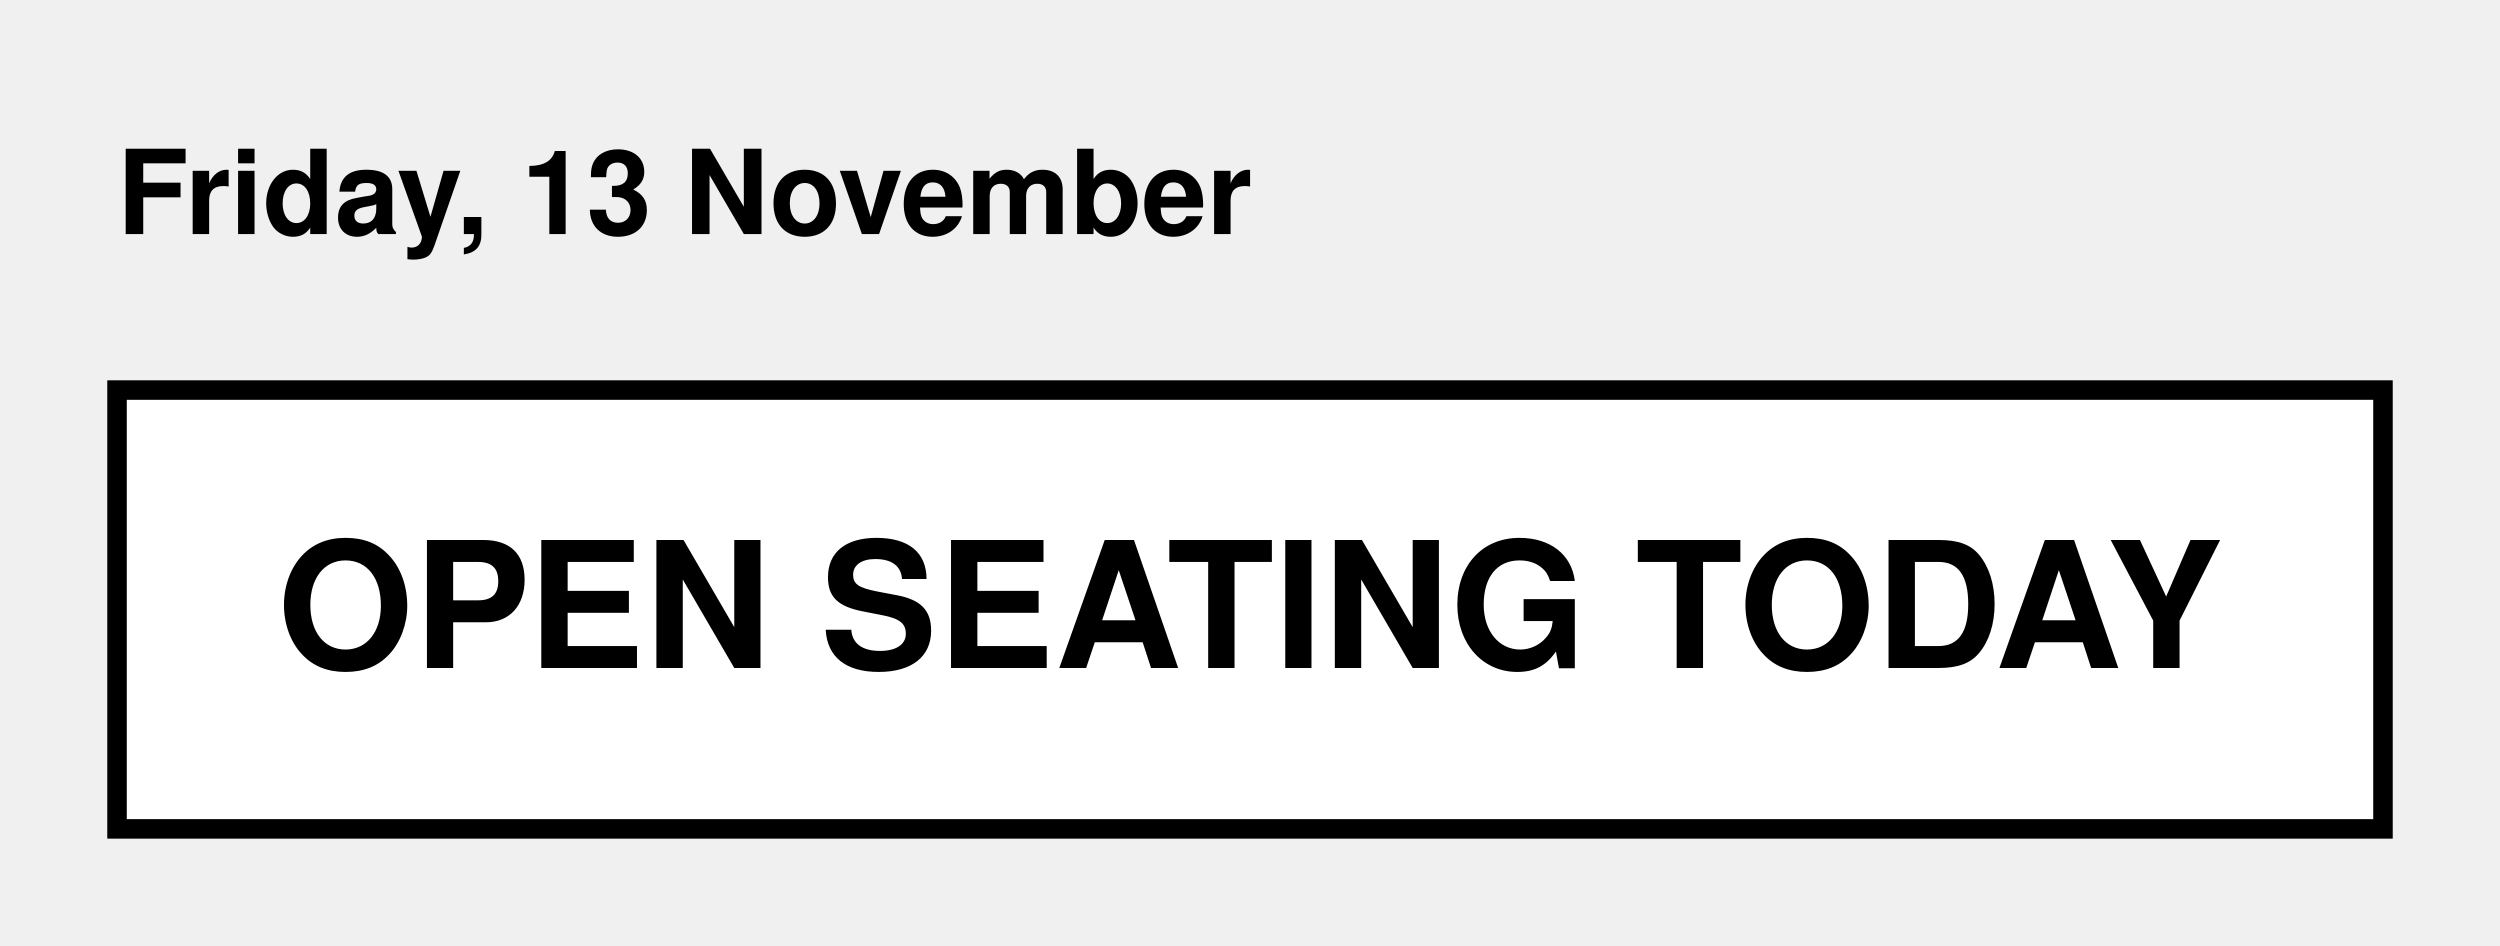
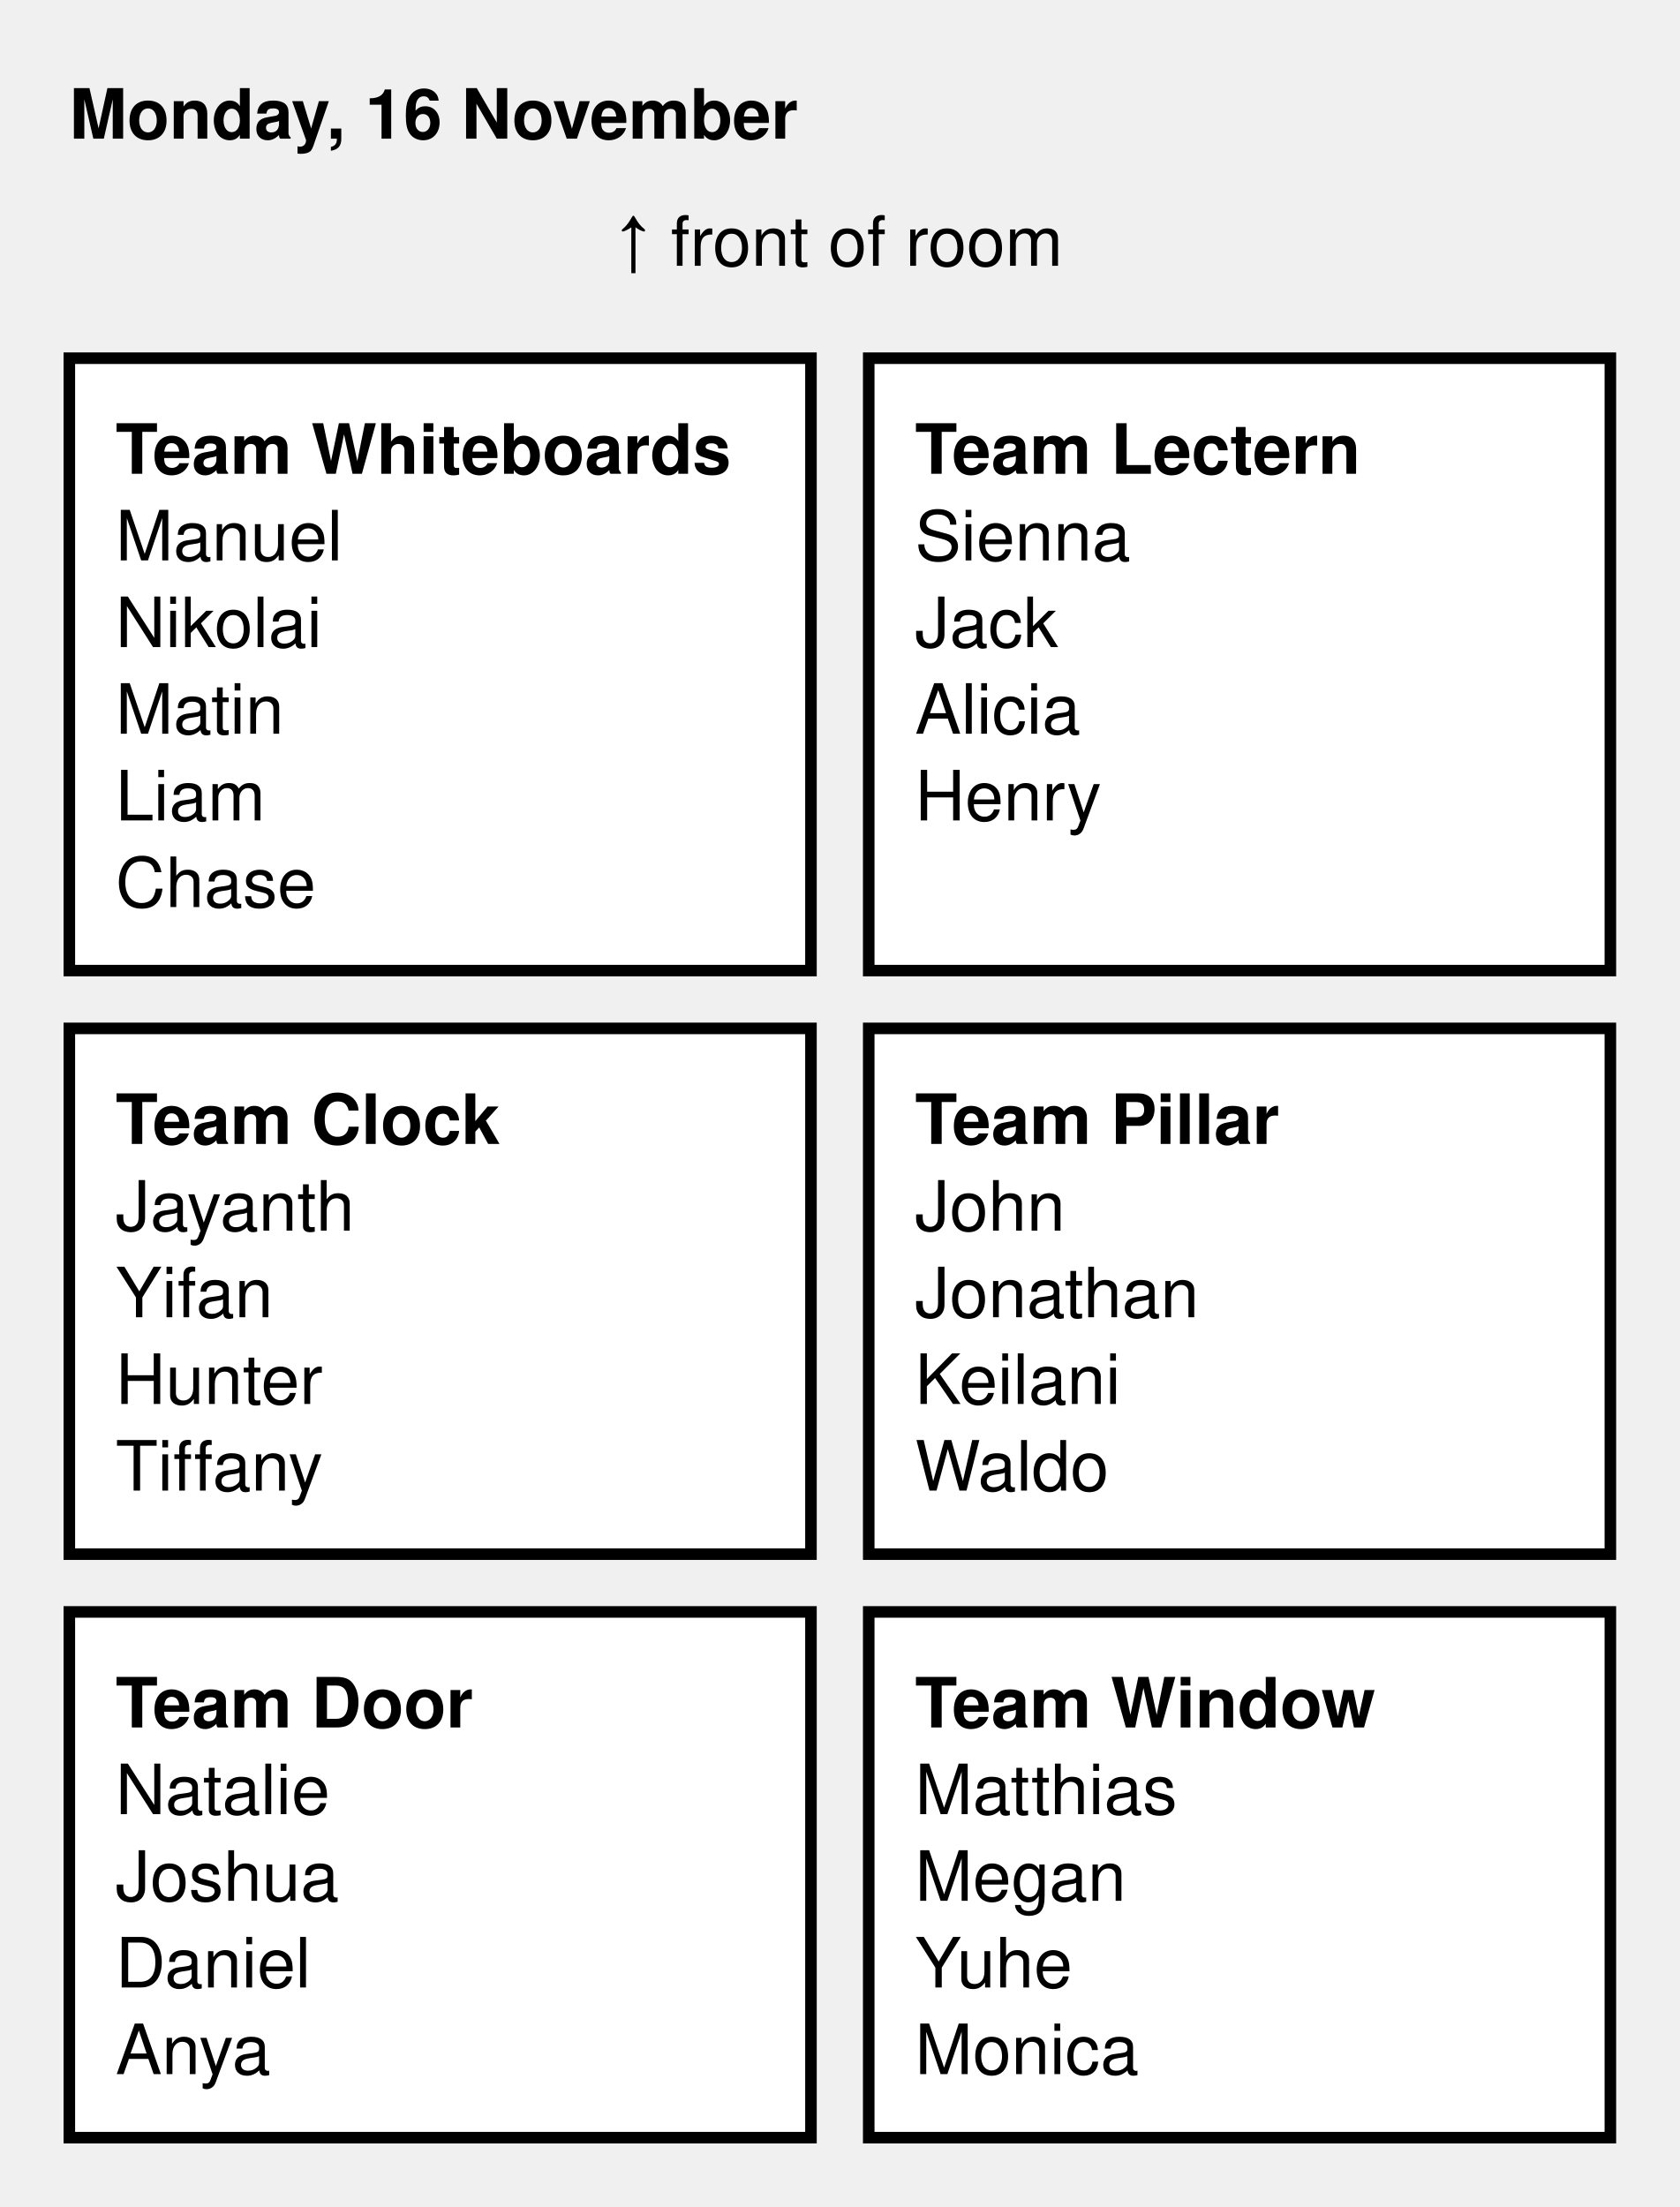
- <svg xmlns="http://www.w3.org/2000/svg" viewBox="0 0 256.367 97" role="img" aria-label="OPEN SEATING TODAY, Friday, 13 November" font-family="Helvetica, Arial, sans-serif" font-size="12" fill="#000000">
-   <text x="12" y="24" font-weight="bold">Friday, 13 November</text>
-   <rect x="12" y="40" width="232.367" height="45" fill="#ffffff" stroke="#000000" stroke-width="2" />
-   <text x="128.184" y="68.5" font-size="18" font-weight="bold" text-anchor="middle">OPEN SEATING TODAY</text>
+ <svg xmlns="http://www.w3.org/2000/svg" viewBox="0 0 290.726 382" role="img" aria-label="Seating chart for Monday, 16 November: 6 groups of 4 to 5, arranged as in the room." font-family="Helvetica, Arial, sans-serif" font-size="12" fill="#000000">
+   <text x="12" y="24" font-weight="bold">Monday, 16 November</text>
+   <text x="145.363" y="46" text-anchor="middle">↑ front of room</text>
+   <rect x="12" y="62" width="128.363" height="106" fill="#ffffff" stroke="#000000" stroke-width="2" />
+   <text x="20" y="82" font-weight="bold">Team Whiteboards</text>
+   <text x="20" y="97">Manuel</text>
+   <text x="20" y="112">Nikolai</text>
+   <text x="20" y="127">Matin</text>
+   <text x="20" y="142">Liam</text>
+   <text x="20" y="157">Chase</text>
+   <rect x="150.363" y="62" width="128.363" height="106" fill="#ffffff" stroke="#000000" stroke-width="2" />
+   <text x="158.363" y="82" font-weight="bold">Team Lectern</text>
+   <text x="158.363" y="97">Sienna</text>
+   <text x="158.363" y="112">Jack</text>
+   <text x="158.363" y="127">Alicia</text>
+   <text x="158.363" y="142">Henry</text>
+   <rect x="12" y="178" width="128.363" height="91" fill="#ffffff" stroke="#000000" stroke-width="2" />
+   <text x="20" y="198" font-weight="bold">Team Clock</text>
+   <text x="20" y="213">Jayanth</text>
+   <text x="20" y="228">Yifan</text>
+   <text x="20" y="243">Hunter</text>
+   <text x="20" y="258">Tiffany</text>
+   <rect x="150.363" y="178" width="128.363" height="91" fill="#ffffff" stroke="#000000" stroke-width="2" />
+   <text x="158.363" y="198" font-weight="bold">Team Pillar</text>
+   <text x="158.363" y="213">John</text>
+   <text x="158.363" y="228">Jonathan</text>
+   <text x="158.363" y="243">Keilani</text>
+   <text x="158.363" y="258">Waldo</text>
+   <rect x="12" y="279" width="128.363" height="91" fill="#ffffff" stroke="#000000" stroke-width="2" />
+   <text x="20" y="299" font-weight="bold">Team Door</text>
+   <text x="20" y="314">Natalie</text>
+   <text x="20" y="329">Joshua</text>
+   <text x="20" y="344">Daniel</text>
+   <text x="20" y="359">Anya</text>
+   <rect x="150.363" y="279" width="128.363" height="91" fill="#ffffff" stroke="#000000" stroke-width="2" />
+   <text x="158.363" y="299" font-weight="bold">Team Window</text>
+   <text x="158.363" y="314">Matthias</text>
+   <text x="158.363" y="329">Megan</text>
+   <text x="158.363" y="344">Yuhe</text>
+   <text x="158.363" y="359">Monica</text>
</svg>
